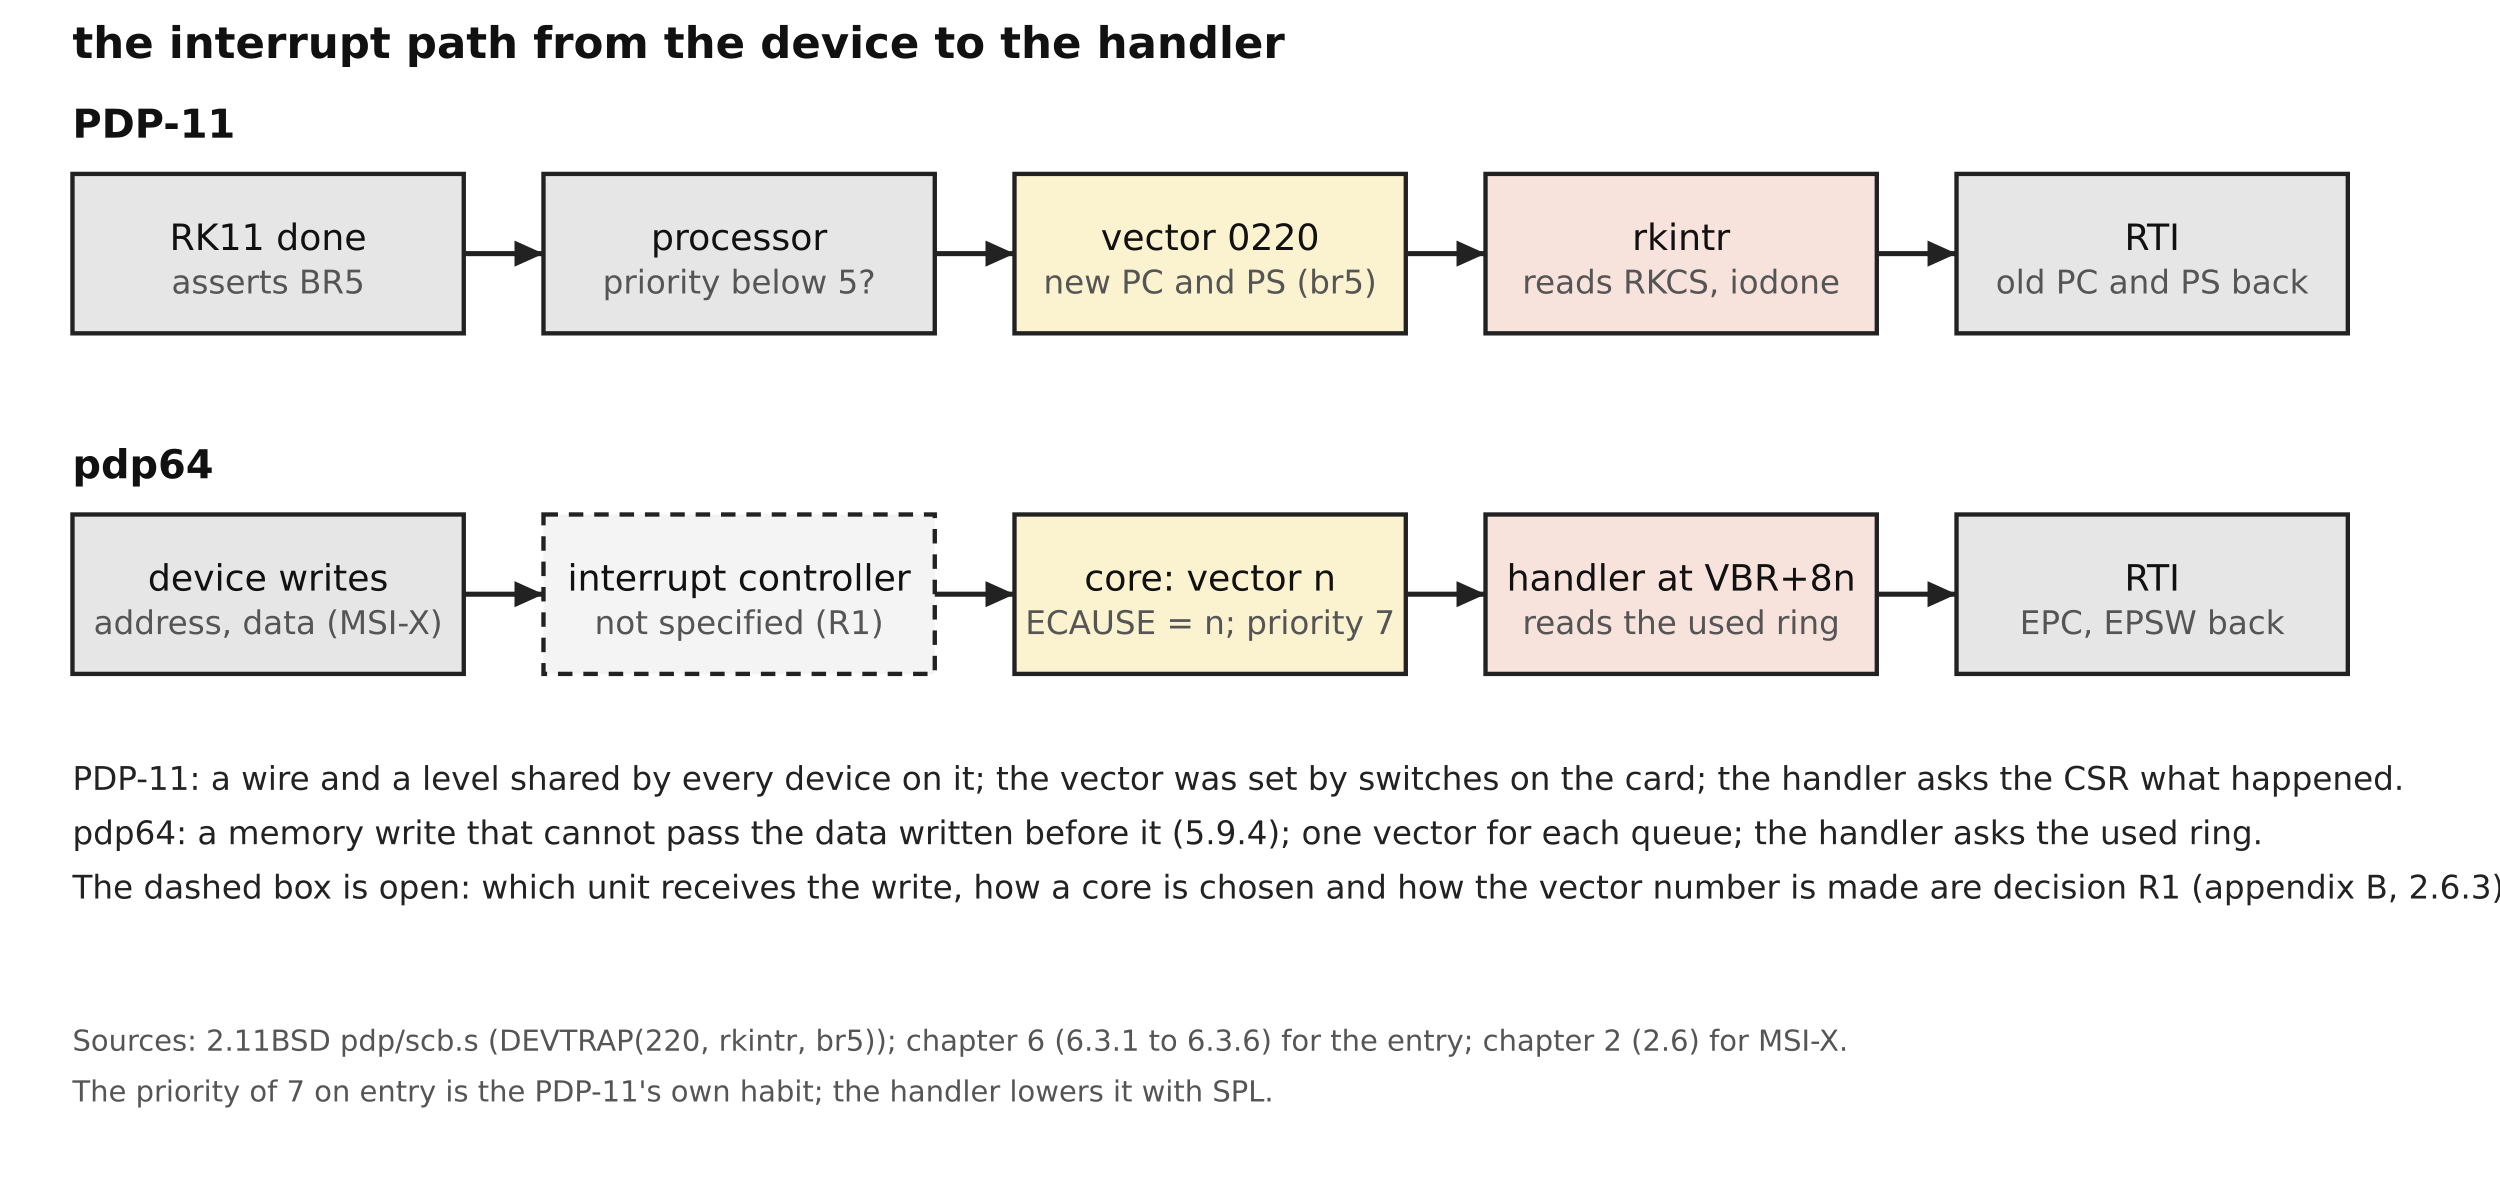
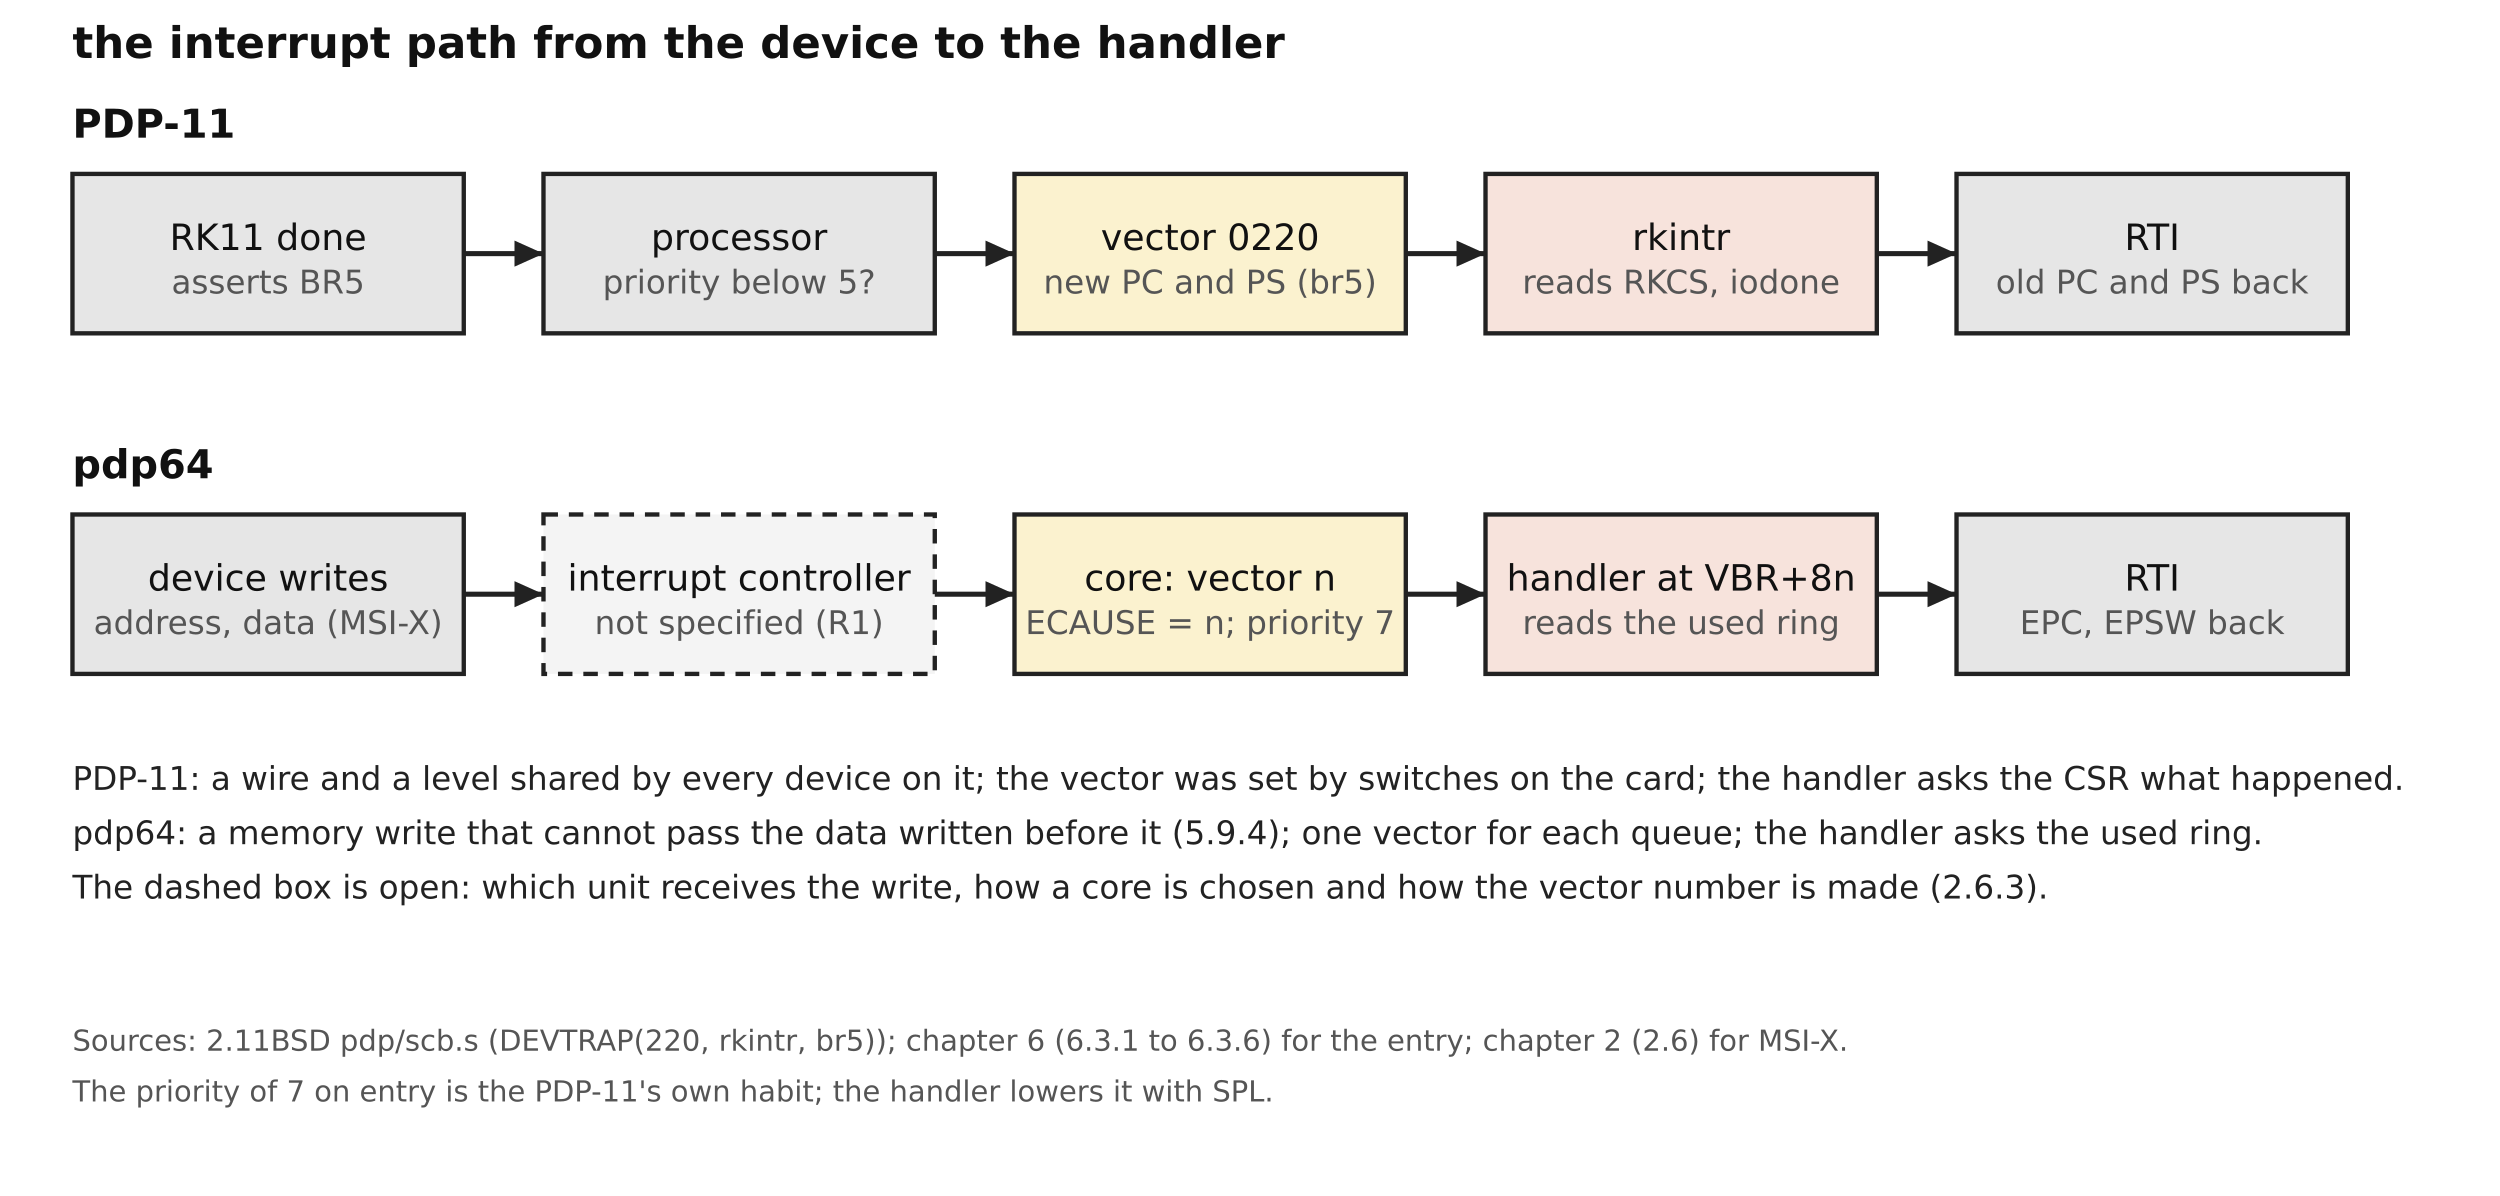
<svg xmlns="http://www.w3.org/2000/svg" width="690" height="330" viewBox="0 0 690 330" font-family="DejaVu Sans, sans-serif">
  <text x="20.0" y="16.0" font-size="12" text-anchor="start" fill="#111" font-family="DejaVu Sans, sans-serif" font-weight="bold">the interrupt path from the device to the handler</text>
  <text x="20.0" y="38.0" font-size="11" text-anchor="start" fill="#111" font-family="DejaVu Sans, sans-serif" font-weight="bold">PDP-11</text>
  <rect x="20.0" y="48.0" width="108.0" height="44.0" fill="#e6e6e6" stroke="#222" stroke-width="1.2" />
  <text x="74.0" y="69.0" font-size="10" text-anchor="middle" fill="#111" font-family="DejaVu Sans, sans-serif">RK11 done</text>
  <text x="74.0" y="81.0" font-size="9" text-anchor="middle" fill="#555" font-family="DejaVu Sans, sans-serif">asserts BR5</text>
  <path d="M128.0,70.0 L150.0,70.0" fill="none" stroke="#222" stroke-width="1.4" />
  <polygon points="150.0,70.0 142.0,73.6 142.0,66.4" fill="#222" />
  <rect x="150.0" y="48.0" width="108.0" height="44.0" fill="#e6e6e6" stroke="#222" stroke-width="1.2" />
  <text x="204.0" y="69.0" font-size="10" text-anchor="middle" fill="#111" font-family="DejaVu Sans, sans-serif">processor</text>
  <text x="204.0" y="81.0" font-size="9" text-anchor="middle" fill="#555" font-family="DejaVu Sans, sans-serif">priority below 5?</text>
  <path d="M258.0,70.0 L280.0,70.0" fill="none" stroke="#222" stroke-width="1.4" />
  <polygon points="280.0,70.0 272.0,73.6 272.0,66.4" fill="#222" />
  <rect x="280.0" y="48.0" width="108.0" height="44.0" fill="#fbf2cf" stroke="#222" stroke-width="1.2" />
  <text x="334.0" y="69.0" font-size="10" text-anchor="middle" fill="#111" font-family="DejaVu Sans, sans-serif">vector 0220</text>
  <text x="334.0" y="81.0" font-size="9" text-anchor="middle" fill="#555" font-family="DejaVu Sans, sans-serif">new PC and PS (br5)</text>
  <path d="M388.0,70.0 L410.0,70.0" fill="none" stroke="#222" stroke-width="1.4" />
  <polygon points="410.0,70.0 402.0,73.6 402.0,66.4" fill="#222" />
  <rect x="410.0" y="48.0" width="108.0" height="44.0" fill="#f7e3dc" stroke="#222" stroke-width="1.2" />
  <text x="464.0" y="69.0" font-size="10" text-anchor="middle" fill="#111" font-family="DejaVu Sans, sans-serif">rkintr</text>
  <text x="464.0" y="81.0" font-size="9" text-anchor="middle" fill="#555" font-family="DejaVu Sans, sans-serif">reads RKCS, iodone</text>
  <path d="M518.0,70.0 L540.0,70.0" fill="none" stroke="#222" stroke-width="1.4" />
  <polygon points="540.0,70.0 532.0,73.6 532.0,66.4" fill="#222" />
  <rect x="540.0" y="48.0" width="108.0" height="44.0" fill="#e6e6e6" stroke="#222" stroke-width="1.2" />
  <text x="594.0" y="69.0" font-size="10" text-anchor="middle" fill="#111" font-family="DejaVu Sans, sans-serif">RTI</text>
  <text x="594.0" y="81.0" font-size="9" text-anchor="middle" fill="#555" font-family="DejaVu Sans, sans-serif">old PC and PS back</text>
  <text x="20.0" y="132.0" font-size="11" text-anchor="start" fill="#111" font-family="DejaVu Sans, sans-serif" font-weight="bold">pdp64</text>
  <rect x="20.0" y="142.0" width="108.0" height="44.0" fill="#e6e6e6" stroke="#222" stroke-width="1.2" />
  <text x="74.0" y="163.0" font-size="10" text-anchor="middle" fill="#111" font-family="DejaVu Sans, sans-serif">device writes</text>
  <text x="74.0" y="175.0" font-size="9" text-anchor="middle" fill="#555" font-family="DejaVu Sans, sans-serif">address, data (MSI-X)</text>
  <path d="M128.0,164.0 L150.0,164.0" fill="none" stroke="#222" stroke-width="1.4" />
  <polygon points="150.0,164.0 142.0,167.6 142.0,160.4" fill="#222" />
  <rect x="150.0" y="142.0" width="108.0" height="44.0" fill="#f4f4f4" stroke="#222" stroke-width="1.2" stroke-dasharray="4 3" />
  <text x="204.0" y="163.0" font-size="10" text-anchor="middle" fill="#111" font-family="DejaVu Sans, sans-serif">interrupt controller</text>
  <text x="204.0" y="175.0" font-size="9" text-anchor="middle" fill="#555" font-family="DejaVu Sans, sans-serif">not specified (R1)</text>
  <path d="M258.0,164.0 L280.0,164.0" fill="none" stroke="#222" stroke-width="1.4" />
  <polygon points="280.0,164.0 272.0,167.6 272.0,160.4" fill="#222" />
  <rect x="280.0" y="142.0" width="108.0" height="44.0" fill="#fbf2cf" stroke="#222" stroke-width="1.2" />
  <text x="334.0" y="163.0" font-size="10" text-anchor="middle" fill="#111" font-family="DejaVu Sans, sans-serif">core: vector n</text>
  <text x="334.0" y="175.0" font-size="9" text-anchor="middle" fill="#555" font-family="DejaVu Sans, sans-serif">ECAUSE = n; priority 7</text>
  <path d="M388.0,164.0 L410.0,164.0" fill="none" stroke="#222" stroke-width="1.4" />
  <polygon points="410.0,164.0 402.0,167.6 402.0,160.4" fill="#222" />
  <rect x="410.0" y="142.0" width="108.0" height="44.0" fill="#f7e3dc" stroke="#222" stroke-width="1.2" />
  <text x="464.0" y="163.0" font-size="10" text-anchor="middle" fill="#111" font-family="DejaVu Sans, sans-serif">handler at VBR+8n</text>
  <text x="464.0" y="175.0" font-size="9" text-anchor="middle" fill="#555" font-family="DejaVu Sans, sans-serif">reads the used ring</text>
  <path d="M518.0,164.0 L540.0,164.0" fill="none" stroke="#222" stroke-width="1.4" />
  <polygon points="540.0,164.0 532.0,167.6 532.0,160.4" fill="#222" />
  <rect x="540.0" y="142.0" width="108.0" height="44.0" fill="#e6e6e6" stroke="#222" stroke-width="1.2" />
  <text x="594.0" y="163.0" font-size="10" text-anchor="middle" fill="#111" font-family="DejaVu Sans, sans-serif">RTI</text>
  <text x="594.0" y="175.0" font-size="9" text-anchor="middle" fill="#555" font-family="DejaVu Sans, sans-serif">EPC, EPSW back</text>
  <text x="20.0" y="218.0" font-size="9" text-anchor="start" fill="#222" font-family="DejaVu Sans, sans-serif">PDP-11: a wire and a level shared by every device on it; the vector was set by switches on the card; the handler asks the CSR what happened.</text>
  <text x="20.0" y="233.0" font-size="9" text-anchor="start" fill="#222" font-family="DejaVu Sans, sans-serif">pdp64: a memory write that cannot pass the data written before it (5.9.4); one vector for each queue; the handler asks the used ring.</text>
-   <text x="20.0" y="248.0" font-size="9" text-anchor="start" fill="#222" font-family="DejaVu Sans, sans-serif">The dashed box is open: which unit receives the write, how a core is chosen and how the vector number is made are decision R1 (appendix B, 2.6.3).</text>
+   <text x="20.0" y="248.0" font-size="9" text-anchor="start" fill="#222" font-family="DejaVu Sans, sans-serif">The dashed box is open: which unit receives the write, how a core is chosen and how the vector number is made (2.6.3).</text>
  <text x="20.0" y="290.0" font-size="8" text-anchor="start" fill="#555" font-family="DejaVu Sans, sans-serif">Sources: 2.11BSD pdp/scb.s (DEVTRAP(220, rkintr, br5)); chapter 6 (6.3.1 to 6.3.6) for the entry; chapter 2 (2.6) for MSI-X.</text>
  <text x="20.0" y="304.0" font-size="8" text-anchor="start" fill="#555" font-family="DejaVu Sans, sans-serif">The priority of 7 on entry is the PDP-11's own habit; the handler lowers it with SPL.</text>
</svg>
